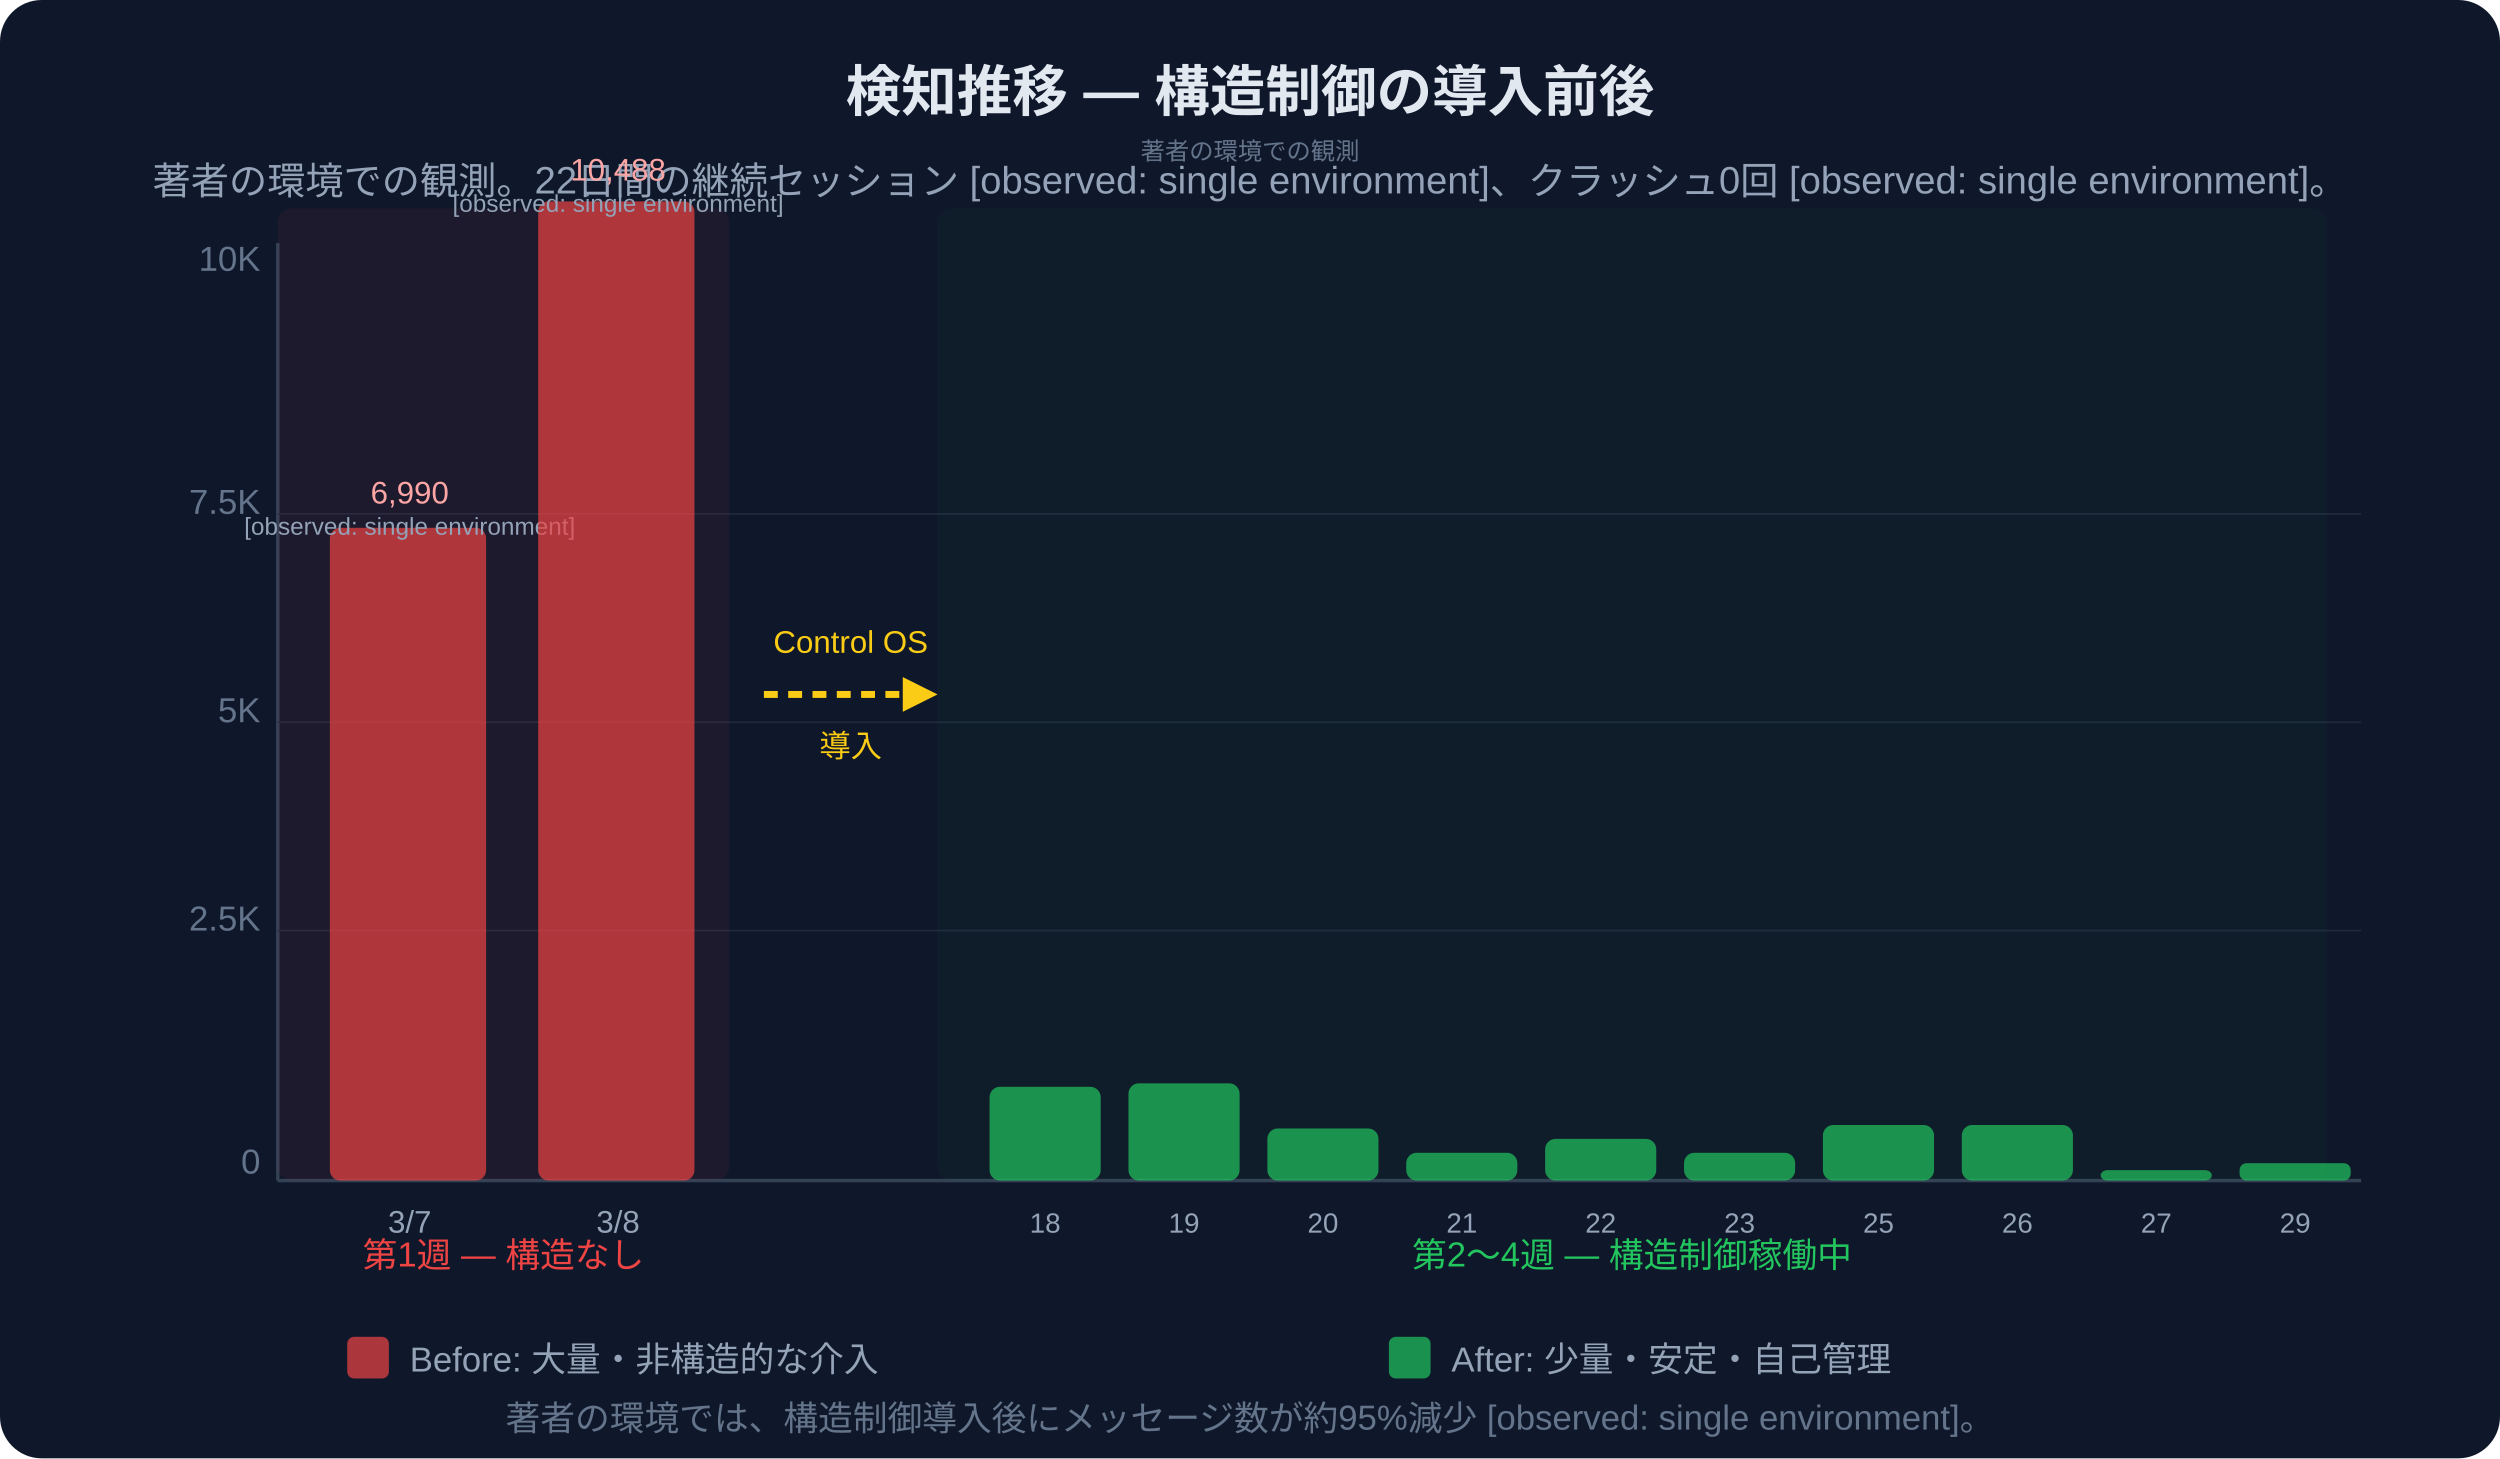
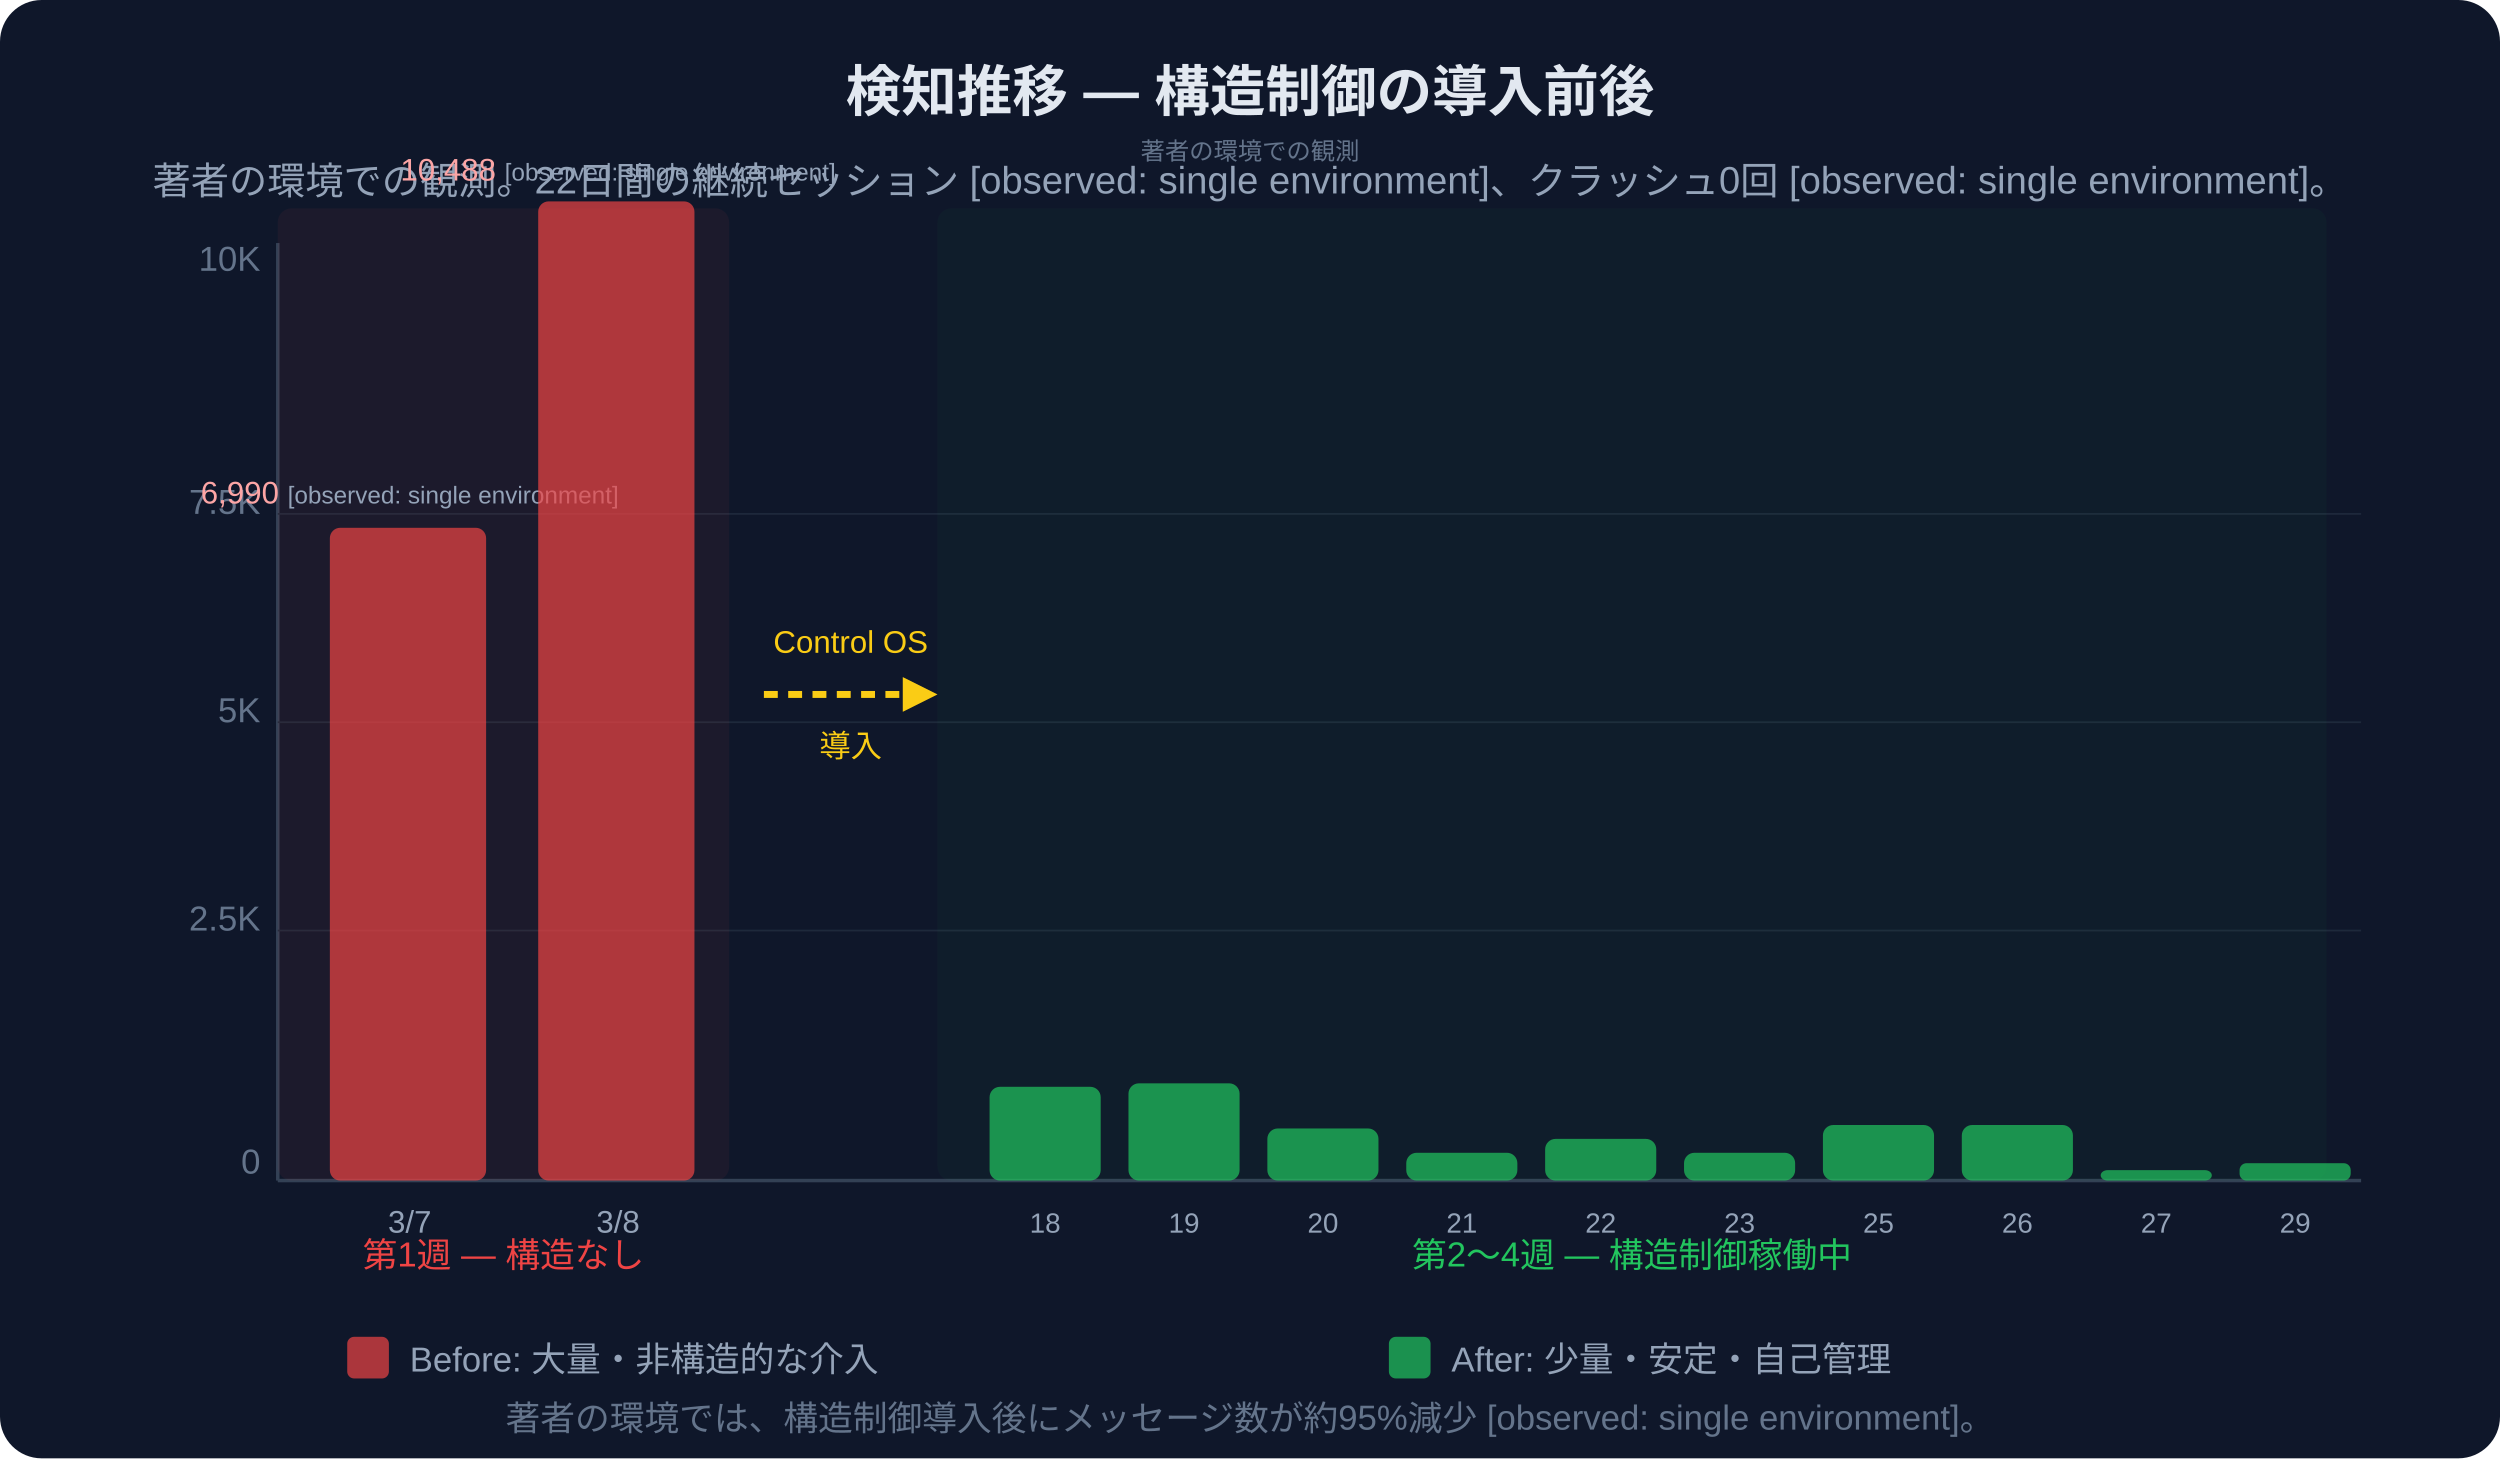
<svg xmlns="http://www.w3.org/2000/svg" viewBox="0 0 720 420" font-family="Segoe UI, Arial, sans-serif">
  <defs>
    <linearGradient id="before-grad" x1="0" y1="0" x2="0" y2="1">
      <stop offset="0%" stop-color="#ef4444" stop-opacity="0.3" />
      <stop offset="100%" stop-color="#ef4444" stop-opacity="0.05" />
    </linearGradient>
    <linearGradient id="after-grad" x1="0" y1="0" x2="0" y2="1">
      <stop offset="0%" stop-color="#22c55e" stop-opacity="0.3" />
      <stop offset="100%" stop-color="#22c55e" stop-opacity="0.05" />
    </linearGradient>
  </defs>
  <rect width="720" height="420" fill="#0f172a" rx="12" />
  <text x="360" y="32" text-anchor="middle" fill="#e2e8f0" font-size="16" font-weight="600">検知推移 — 構造制御の導入前後</text>
  <text x="360" y="46" text-anchor="middle" fill="#64748b" font-size="7">著者の環境での観測</text>
  <text x="360" y="56" text-anchor="middle" fill="#94a3b8" font-size="11">著者の環境での観測。22日間の継続セッション [observed: single environment]、クラッシュ0回 [observed: single environment]。</text>
  <line x1="80" y1="70" x2="80" y2="340" stroke="#334155" stroke-width="1" />
  <text x="75" y="78" text-anchor="end" fill="#64748b" font-size="10">10K</text>
  <text x="75" y="148" text-anchor="end" fill="#64748b" font-size="10">7.5K</text>
  <text x="75" y="208" text-anchor="end" fill="#64748b" font-size="10">5K</text>
  <text x="75" y="268" text-anchor="end" fill="#64748b" font-size="10">2.5K</text>
  <text x="75" y="338" text-anchor="end" fill="#64748b" font-size="10">0</text>
  <line x1="80" y1="148" x2="680" y2="148" stroke="#1e293b" stroke-width="0.5" />
  <line x1="80" y1="208" x2="680" y2="208" stroke="#1e293b" stroke-width="0.5" />
  <line x1="80" y1="268" x2="680" y2="268" stroke="#1e293b" stroke-width="0.5" />
  <line x1="80" y1="340" x2="680" y2="340" stroke="#334155" stroke-width="1" />
  <rect x="80" y="60" width="130" height="280" fill="#ef4444" fill-opacity="0.06" rx="4" />
  <text x="145" y="365" text-anchor="middle" fill="#ef4444" font-size="10" font-weight="500">第1週 — 構造なし</text>
  <rect x="95" y="152" width="45" height="188" fill="#ef4444" fill-opacity="0.7" rx="3" />
-   <text x="118" y="145" text-anchor="middle" fill="#fca5a5" font-size="9">6,990</text>
-   <text x="118" y="154" text-anchor="middle" fill="#94a3b8" font-size="7">[observed: single environment]</text>
+   <text x="118" y="145" text-anchor="middle" fill="#fca5a5" font-size="9">6,990 <tspan font-size="7" fill="#94a3b8">[observed: single environment]</tspan>
+   </text>
  <text x="118" y="355" text-anchor="middle" fill="#94a3b8" font-size="9">3/7</text>
  <rect x="155" y="58" width="45" height="282" fill="#ef4444" fill-opacity="0.7" rx="3" />
-   <text x="178" y="52" text-anchor="middle" fill="#fca5a5" font-size="9">10,488</text>
-   <text x="178" y="61" text-anchor="middle" fill="#94a3b8" font-size="7">[observed: single environment]</text>
+   <text x="178" y="52" text-anchor="middle" fill="#fca5a5" font-size="9">10,488 <tspan font-size="7" fill="#94a3b8">[observed: single environment]</tspan>
+   </text>
  <text x="178" y="355" text-anchor="middle" fill="#94a3b8" font-size="9">3/8</text>
  <path d="M220 200 L260 200" stroke="#facc15" stroke-width="2" stroke-dasharray="4,3" />
  <polygon points="260,195 270,200 260,205" fill="#facc15" />
  <text x="245" y="188" text-anchor="middle" fill="#facc15" font-size="9">Control OS</text>
  <text x="245" y="218" text-anchor="middle" fill="#facc15" font-size="9">導入</text>
  <rect x="270" y="60" width="400" height="280" fill="#22c55e" fill-opacity="0.04" rx="4" />
  <text x="470" y="365" text-anchor="middle" fill="#22c55e" font-size="10" font-weight="500">第2〜4週 — 構造制御稼働中</text>
  <rect x="285" y="313" width="32" height="27" fill="#22c55e" fill-opacity="0.7" rx="3" />
  <text x="301" y="355" text-anchor="middle" fill="#94a3b8" font-size="8">18</text>
  <rect x="325" y="312" width="32" height="28" fill="#22c55e" fill-opacity="0.7" rx="3" />
  <text x="341" y="355" text-anchor="middle" fill="#94a3b8" font-size="8">19</text>
  <rect x="365" y="325" width="32" height="15" fill="#22c55e" fill-opacity="0.7" rx="3" />
  <text x="381" y="355" text-anchor="middle" fill="#94a3b8" font-size="8">20</text>
  <rect x="405" y="332" width="32" height="8" fill="#22c55e" fill-opacity="0.7" rx="3" />
  <text x="421" y="355" text-anchor="middle" fill="#94a3b8" font-size="8">21</text>
  <rect x="445" y="328" width="32" height="12" fill="#22c55e" fill-opacity="0.7" rx="3" />
  <text x="461" y="355" text-anchor="middle" fill="#94a3b8" font-size="8">22</text>
  <rect x="485" y="332" width="32" height="8" fill="#22c55e" fill-opacity="0.7" rx="3" />
  <text x="501" y="355" text-anchor="middle" fill="#94a3b8" font-size="8">23</text>
  <rect x="525" y="324" width="32" height="16" fill="#22c55e" fill-opacity="0.7" rx="3" />
  <text x="541" y="355" text-anchor="middle" fill="#94a3b8" font-size="8">25</text>
  <rect x="565" y="324" width="32" height="16" fill="#22c55e" fill-opacity="0.7" rx="3" />
  <text x="581" y="355" text-anchor="middle" fill="#94a3b8" font-size="8">26</text>
  <rect x="605" y="337" width="32" height="3" fill="#22c55e" fill-opacity="0.7" rx="2" />
  <text x="621" y="355" text-anchor="middle" fill="#94a3b8" font-size="8">27</text>
  <rect x="645" y="335" width="32" height="5" fill="#22c55e" fill-opacity="0.7" rx="2" />
  <text x="661" y="355" text-anchor="middle" fill="#94a3b8" font-size="8">29</text>
  <rect x="100" y="385" width="12" height="12" fill="#ef4444" fill-opacity="0.7" rx="2" />
  <text x="118" y="395" fill="#94a3b8" font-size="10">Before: 大量・非構造的な介入</text>
  <rect x="400" y="385" width="12" height="12" fill="#22c55e" fill-opacity="0.7" rx="2" />
  <text x="418" y="395" fill="#94a3b8" font-size="10">After: 少量・安定・自己管理</text>
  <text x="360" y="412" text-anchor="middle" fill="#64748b" font-size="10">著者の環境では、構造制御導入後にメッセージ数が約95%減少 [observed: single environment]。</text>
</svg>
